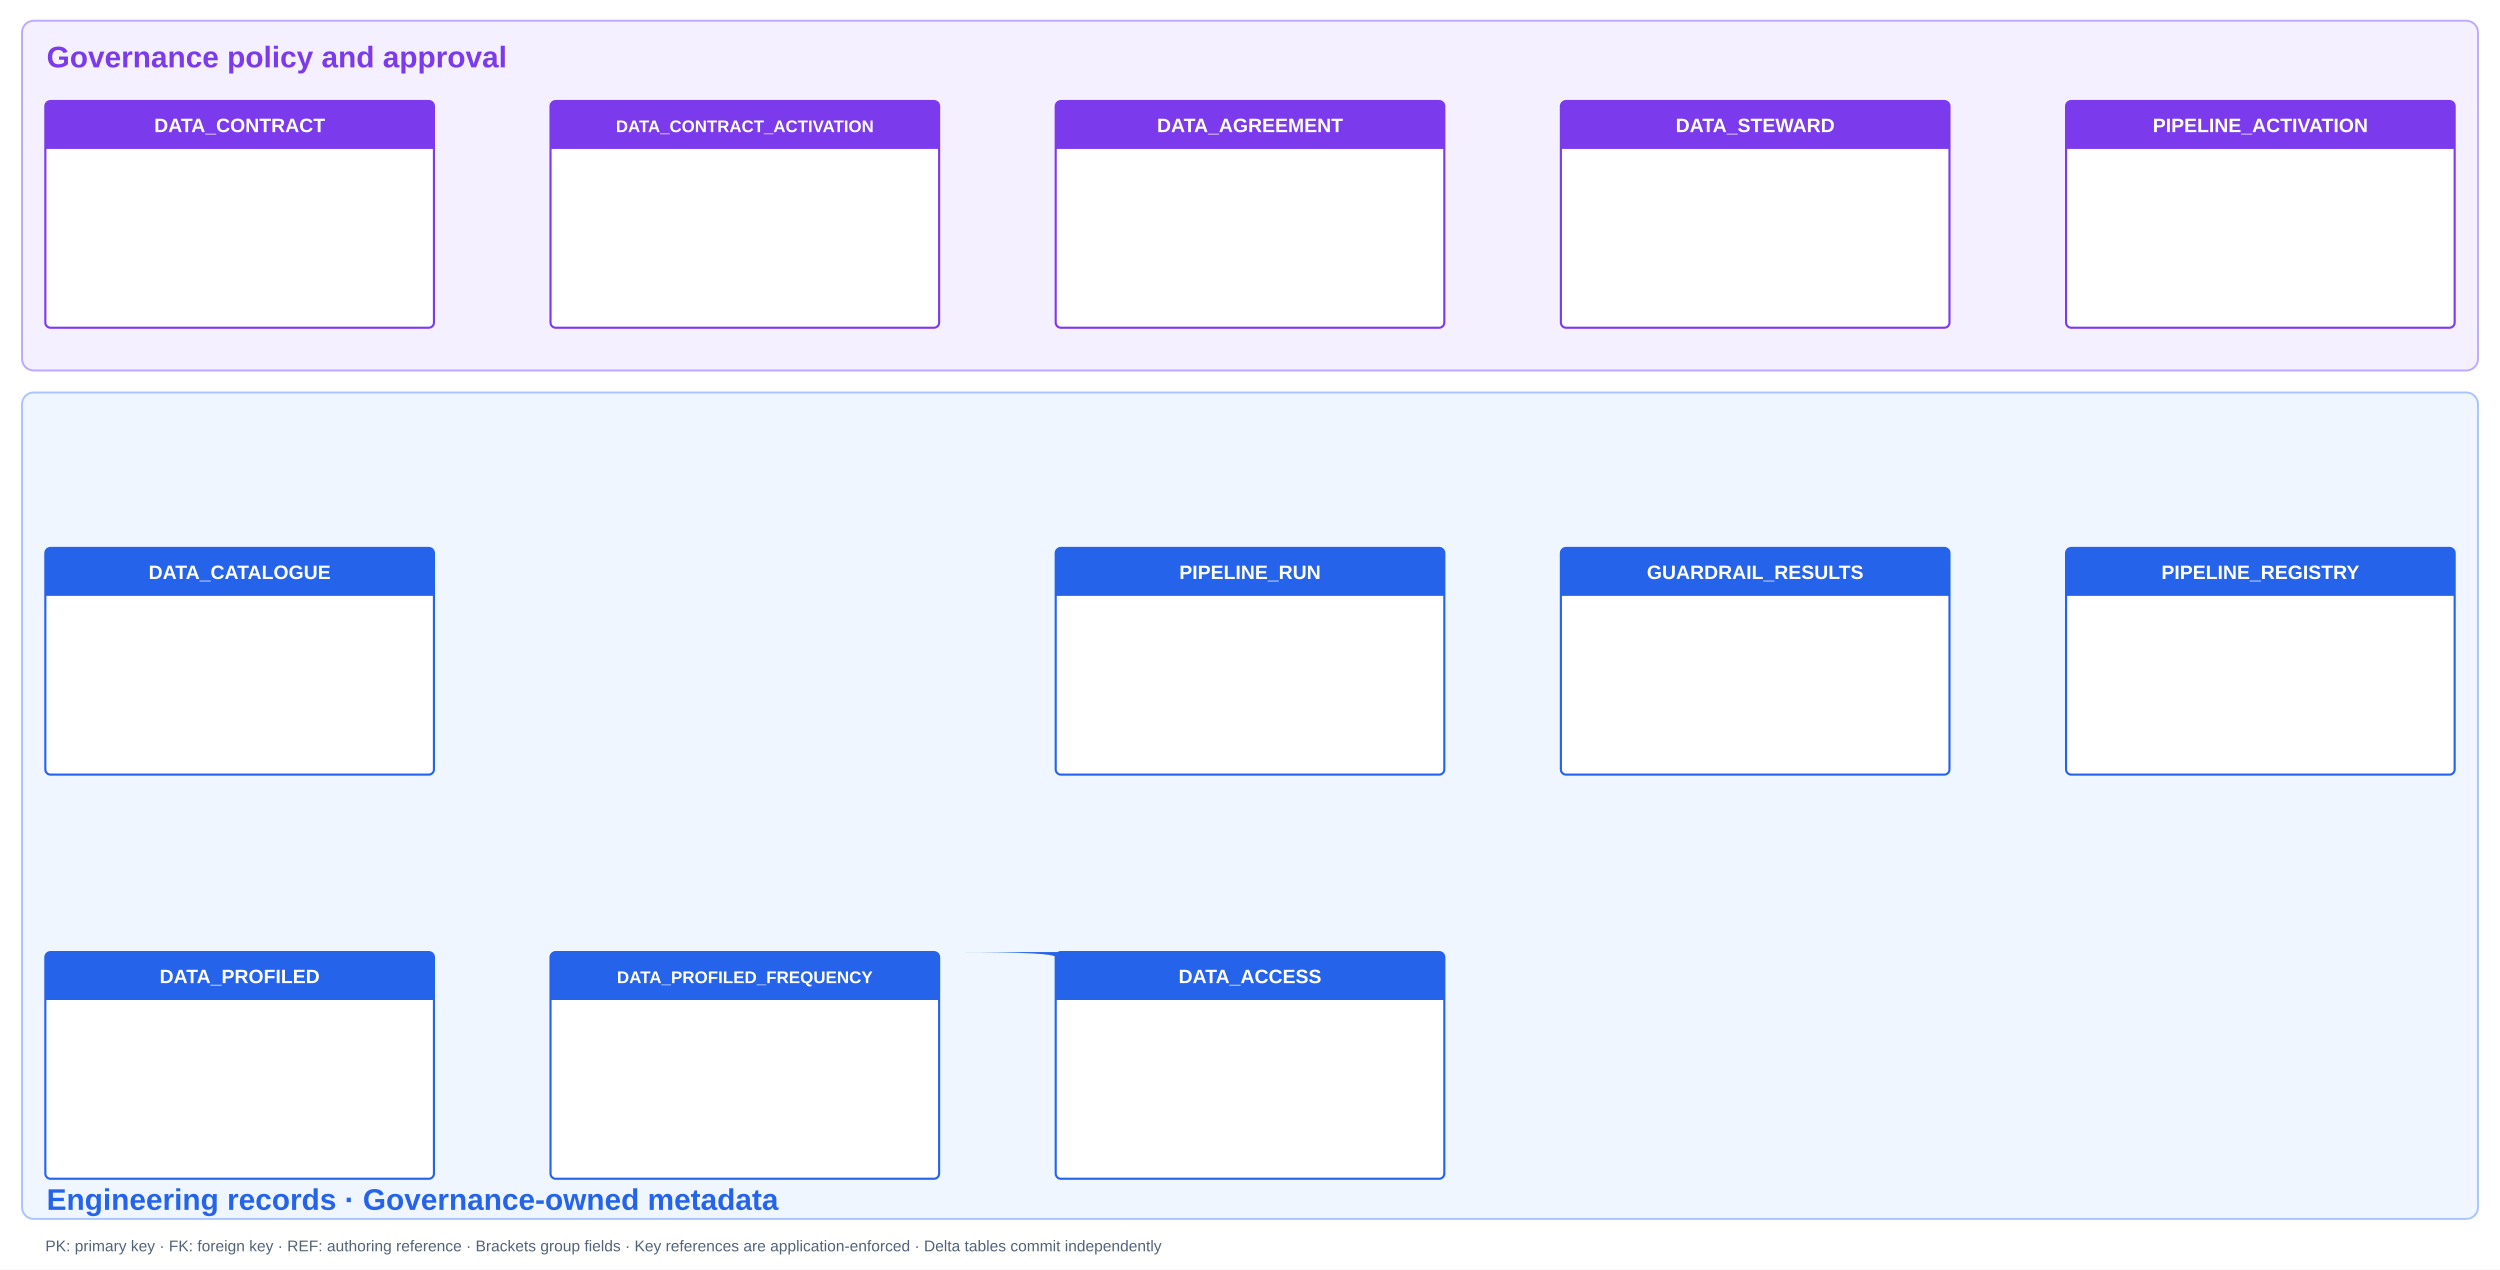
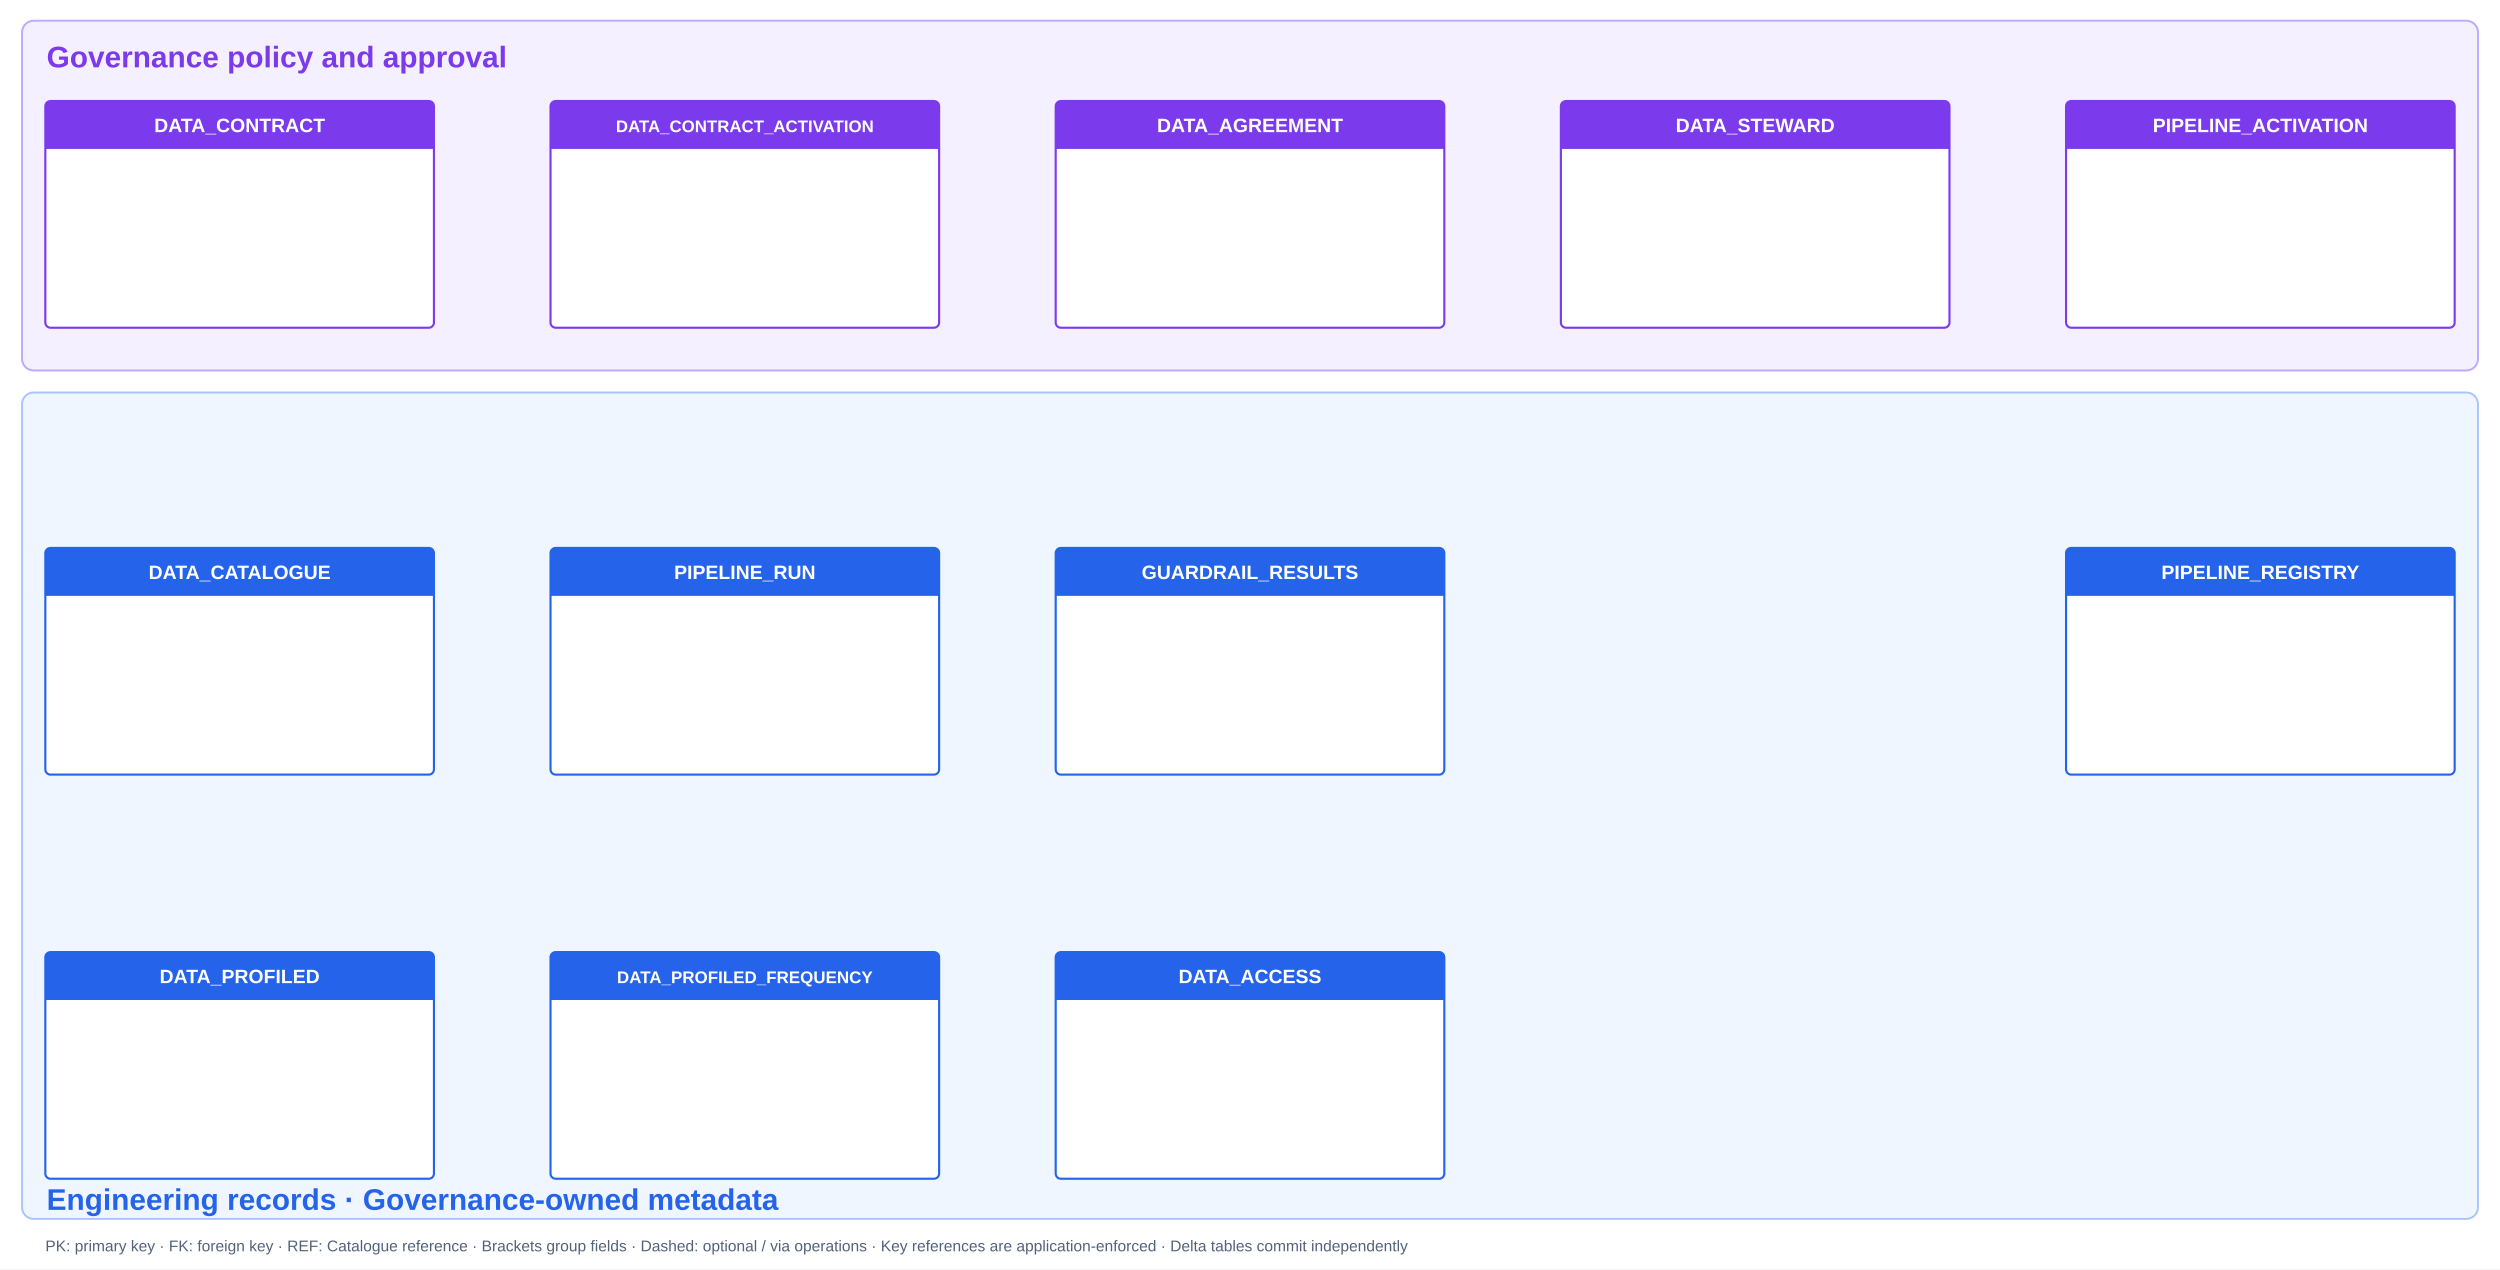
<svg xmlns="http://www.w3.org/2000/svg" xmlns:xlink="http://www.w3.org/1999/xlink" width="1930" height="980" viewBox="0 0 1930 980" role="img" aria-label="FabricOps metadata relationship diagram">
  <rect width="1930" height="980" fill="#FFFFFF" />
  <rect x="17" y="16" width="1896" height="270" rx="9" fill="#F5F0FF" stroke="#BDA9FF" stroke-width="1.5" />
  <rect x="17" y="303" width="1896" height="638" rx="9" fill="#EFF6FF" stroke="#A9C4FF" stroke-width="1.5" />
  <text x="36" y="52" font-size="23" font-family="Segoe UI, Arial, sans-serif" font-weight="700" fill="#7C3AED">Governance policy and approval</text>
  <text x="36" y="934" font-size="23" font-family="Segoe UI, Arial, sans-serif" font-weight="700" fill="#2563EB">Engineering records · Governance-owned metadata</text>
  <a xlink:href="https://voycepeh.github.io/FabricOps-Starter-Kit/reference/metadata/metadata_data_steward/" target="_blank">
    <rect x="1205" y="78" width="300" height="175" rx="4" fill="white" stroke="#7C3AED" stroke-width="1.65" />
    <path d="M1209 78H1501Q1505 78 1505 82V115H1205V82Q1205 78 1209 78Z" fill="#7C3AED" />
    <text x="1355" y="102" text-anchor="middle" font-size="15" font-weight="700" font-family="Segoe UI, Arial, sans-serif" fill="white">DATA_STEWARD</text>
  </a>
  <a xlink:href="https://voycepeh.github.io/FabricOps-Starter-Kit/reference/metadata/metadata_data_agreement/" target="_blank">
    <rect x="815" y="78" width="300" height="175" rx="4" fill="white" stroke="#7C3AED" stroke-width="1.65" />
    <path d="M819 78H1111Q1115 78 1115 82V115H815V82Q815 78 819 78Z" fill="#7C3AED" />
    <text x="965" y="102" text-anchor="middle" font-size="15" font-weight="700" font-family="Segoe UI, Arial, sans-serif" fill="white">DATA_AGREEMENT</text>
  </a>
  <a xlink:href="https://voycepeh.github.io/FabricOps-Starter-Kit/reference/metadata/metadata_data_contract_activation/" target="_blank">
    <rect x="425" y="78" width="300" height="175" rx="4" fill="white" stroke="#7C3AED" stroke-width="1.65" />
    <path d="M429 78H721Q725 78 725 82V115H425V82Q425 78 429 78Z" fill="#7C3AED" />
    <text x="575" y="102" text-anchor="middle" font-size="13" font-weight="700" font-family="Segoe UI, Arial, sans-serif" fill="white">DATA_CONTRACT_ACTIVATION</text>
  </a>
  <a xlink:href="https://voycepeh.github.io/FabricOps-Starter-Kit/reference/metadata/metadata_data_contract/" target="_blank">
    <rect x="35" y="78" width="300" height="175" rx="4" fill="white" stroke="#7C3AED" stroke-width="1.65" />
    <path d="M39 78H331Q335 78 335 82V115H35V82Q35 78 39 78Z" fill="#7C3AED" />
    <text x="185" y="102" text-anchor="middle" font-size="15" font-weight="700" font-family="Segoe UI, Arial, sans-serif" fill="white">DATA_CONTRACT</text>
  </a>
  <a xlink:href="https://voycepeh.github.io/FabricOps-Starter-Kit/reference/metadata/metadata_guardrail_results/" target="_blank">
-     <rect x="1205" y="423" width="300" height="175" rx="4" fill="white" stroke="#2563EB" stroke-width="1.65" />
-     <path d="M1209 423H1501Q1505 423 1505 427V460H1205V427Q1205 423 1209 423Z" fill="#2563EB" />
-     <text x="1355" y="447" text-anchor="middle" font-size="15" font-weight="700" font-family="Segoe UI, Arial, sans-serif" fill="white">GUARDRAIL_RESULTS</text>
+     <rect x="815" y="423" width="300" height="175" rx="4" fill="white" stroke="#2563EB" stroke-width="1.65" />
+     <path d="M819 423H1111Q1115 423 1115 427V460H815V427Q815 423 819 423Z" fill="#2563EB" />
+     <text x="965" y="447" text-anchor="middle" font-size="15" font-weight="700" font-family="Segoe UI, Arial, sans-serif" fill="white">GUARDRAIL_RESULTS</text>
  </a>
  <a xlink:href="https://voycepeh.github.io/FabricOps-Starter-Kit/reference/metadata/metadata_pipeline_run/" target="_blank">
-     <rect x="815" y="423" width="300" height="175" rx="4" fill="white" stroke="#2563EB" stroke-width="1.65" />
-     <path d="M819 423H1111Q1115 423 1115 427V460H815V427Q815 423 819 423Z" fill="#2563EB" />
-     <text x="965" y="447" text-anchor="middle" font-size="15" font-weight="700" font-family="Segoe UI, Arial, sans-serif" fill="white">PIPELINE_RUN</text>
+     <rect x="425" y="423" width="300" height="175" rx="4" fill="white" stroke="#2563EB" stroke-width="1.65" />
+     <path d="M429 423H721Q725 423 725 427V460H425V427Q425 423 429 423Z" fill="#2563EB" />
+     <text x="575" y="447" text-anchor="middle" font-size="15" font-weight="700" font-family="Segoe UI, Arial, sans-serif" fill="white">PIPELINE_RUN</text>
  </a>
  <a xlink:href="https://voycepeh.github.io/FabricOps-Starter-Kit/reference/metadata/metadata_data_catalogue/" target="_blank">
    <rect x="35" y="423" width="300" height="175" rx="4" fill="white" stroke="#2563EB" stroke-width="1.65" />
    <path d="M39 423H331Q335 423 335 427V460H35V427Q35 423 39 423Z" fill="#2563EB" />
    <text x="185" y="447" text-anchor="middle" font-size="15" font-weight="700" font-family="Segoe UI, Arial, sans-serif" fill="white">DATA_CATALOGUE</text>
  </a>
  <a xlink:href="https://voycepeh.github.io/FabricOps-Starter-Kit/reference/metadata/metadata_data_profiled_frequency/" target="_blank">
    <rect x="425" y="735" width="300" height="175" rx="4" fill="white" stroke="#2563EB" stroke-width="1.65" />
    <path d="M429 735H721Q725 735 725 739V772H425V739Q425 735 429 735Z" fill="#2563EB" />
    <text x="575" y="759" text-anchor="middle" font-size="13.1" font-weight="700" font-family="Segoe UI, Arial, sans-serif" fill="white">DATA_PROFILED_FREQUENCY</text>
  </a>
  <a xlink:href="https://voycepeh.github.io/FabricOps-Starter-Kit/reference/metadata/metadata_data_profiled/" target="_blank">
    <rect x="35" y="735" width="300" height="175" rx="4" fill="white" stroke="#2563EB" stroke-width="1.65" />
    <path d="M39 735H331Q335 735 335 739V772H35V739Q35 735 39 735Z" fill="#2563EB" />
    <text x="185" y="759" text-anchor="middle" font-size="15" font-weight="700" font-family="Segoe UI, Arial, sans-serif" fill="white">DATA_PROFILED</text>
  </a>
  <a xlink:href="https://voycepeh.github.io/FabricOps-Starter-Kit/reference/metadata/metadata_data_access/" target="_blank">
    <rect x="815" y="735" width="300" height="175" rx="4" fill="white" stroke="#2563EB" stroke-width="1.65" />
-     <path d="M819 735H1111Q1115 735 1115 739V772H815V739Q815 735 739 735Z" fill="#2563EB" />
+     <path d="M819 735H1111Q1115 735 1115 739V772H815V739Q815 735 819 735Z" fill="#2563EB" />
    <text x="965" y="759" text-anchor="middle" font-size="15" font-weight="700" font-family="Segoe UI, Arial, sans-serif" fill="white">DATA_ACCESS</text>
  </a>
  <a xlink:href="https://voycepeh.github.io/FabricOps-Starter-Kit/reference/metadata/metadata_pipeline_activation/" target="_blank">
    <rect x="1595" y="78" width="300" height="175" rx="4" fill="white" stroke="#7C3AED" stroke-width="1.65" />
    <path d="M1599 78H1891Q1895 78 1895 82V115H1595V82Q1595 78 1599 78Z" fill="#7C3AED" />
    <text x="1745" y="102" text-anchor="middle" font-size="15" font-weight="700" font-family="Segoe UI, Arial, sans-serif" fill="white">PIPELINE_ACTIVATION</text>
  </a>
  <a xlink:href="https://voycepeh.github.io/FabricOps-Starter-Kit/reference/metadata/metadata_pipeline_registry/" target="_blank">
    <rect x="1595" y="423" width="300" height="175" rx="4" fill="white" stroke="#2563EB" stroke-width="1.65" />
    <path d="M1599 423H1891Q1895 423 1895 427V460H1595V427Q1595 423 1599 423Z" fill="#2563EB" />
    <text x="1745" y="447" text-anchor="middle" font-size="15" font-weight="700" font-family="Segoe UI, Arial, sans-serif" fill="white">PIPELINE_REGISTRY</text>
  </a>
-   <text x="35" y="966" font-size="12" font-family="Segoe UI, Arial, sans-serif" fill="#52627A">PK: primary key · FK: foreign key · REF: authoring reference · Brackets group fields · Key references are application-enforced · Delta tables commit independently</text>
+   <text x="35" y="966" font-size="12" font-family="Segoe UI, Arial, sans-serif" fill="#52627A">PK: primary key · FK: foreign key · REF: Catalogue reference · Brackets group fields · Dashed: optional / via operations · Key references are application-enforced · Delta tables commit independently</text>
</svg>
